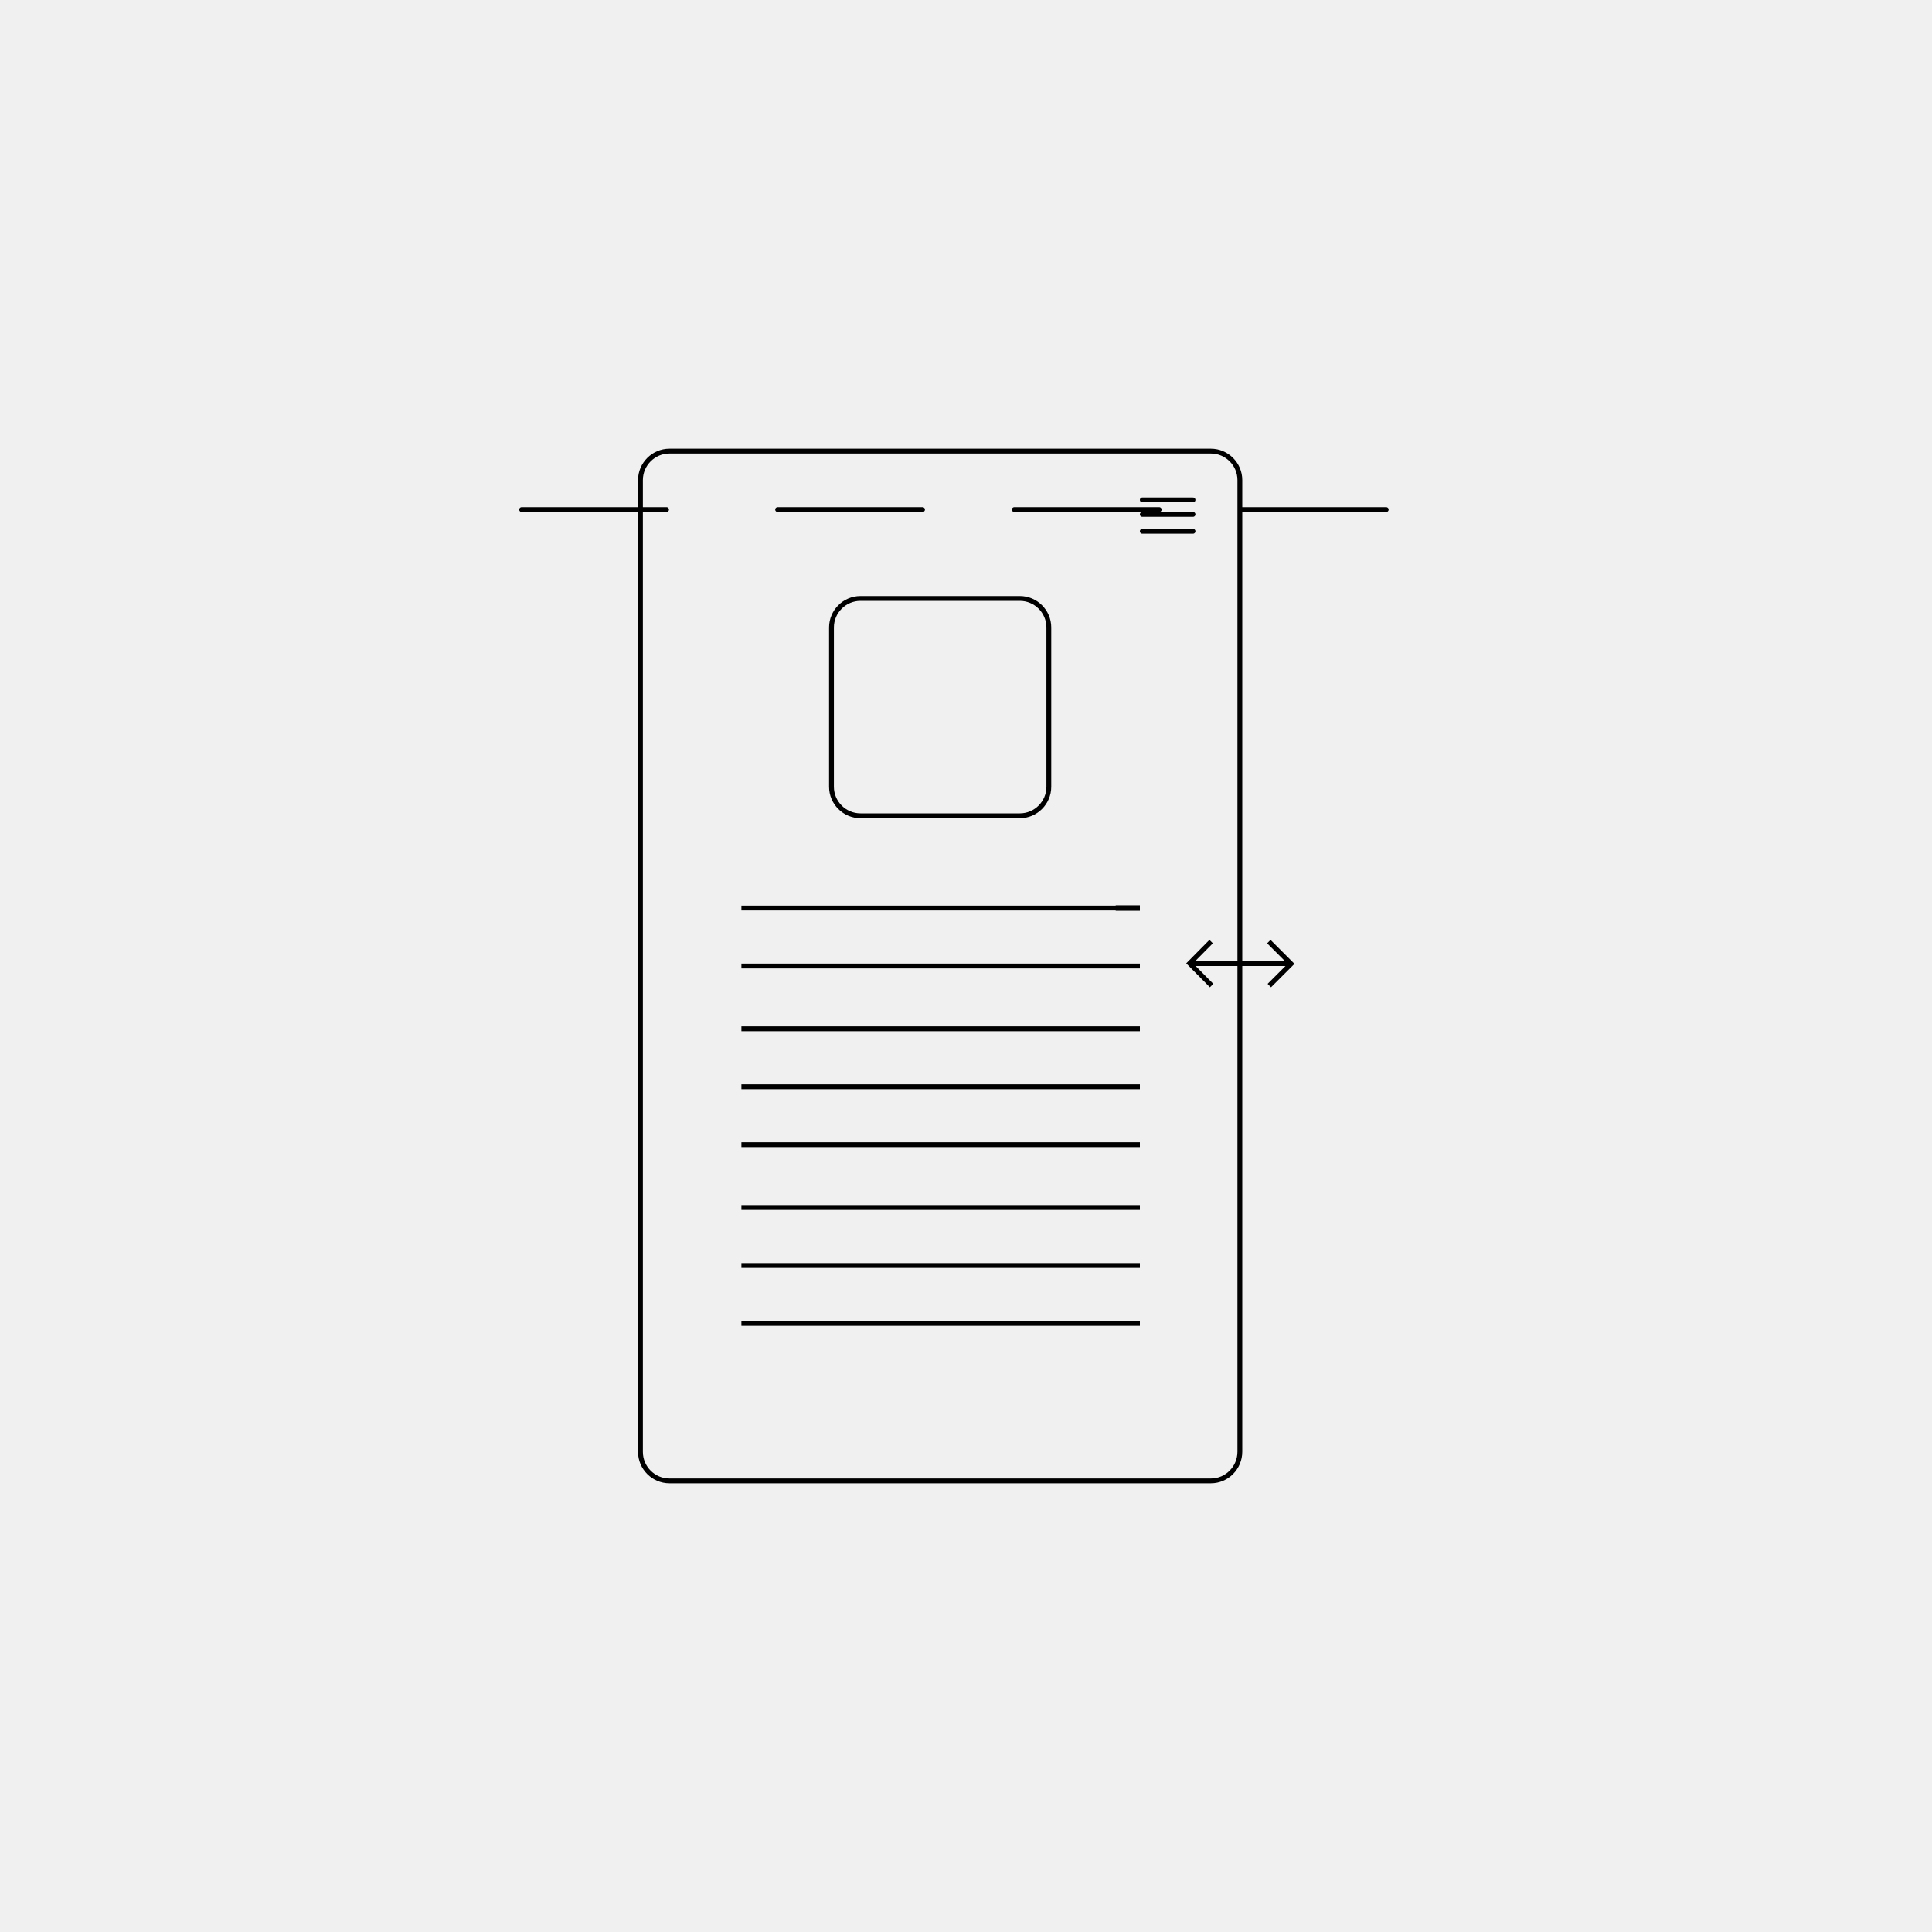
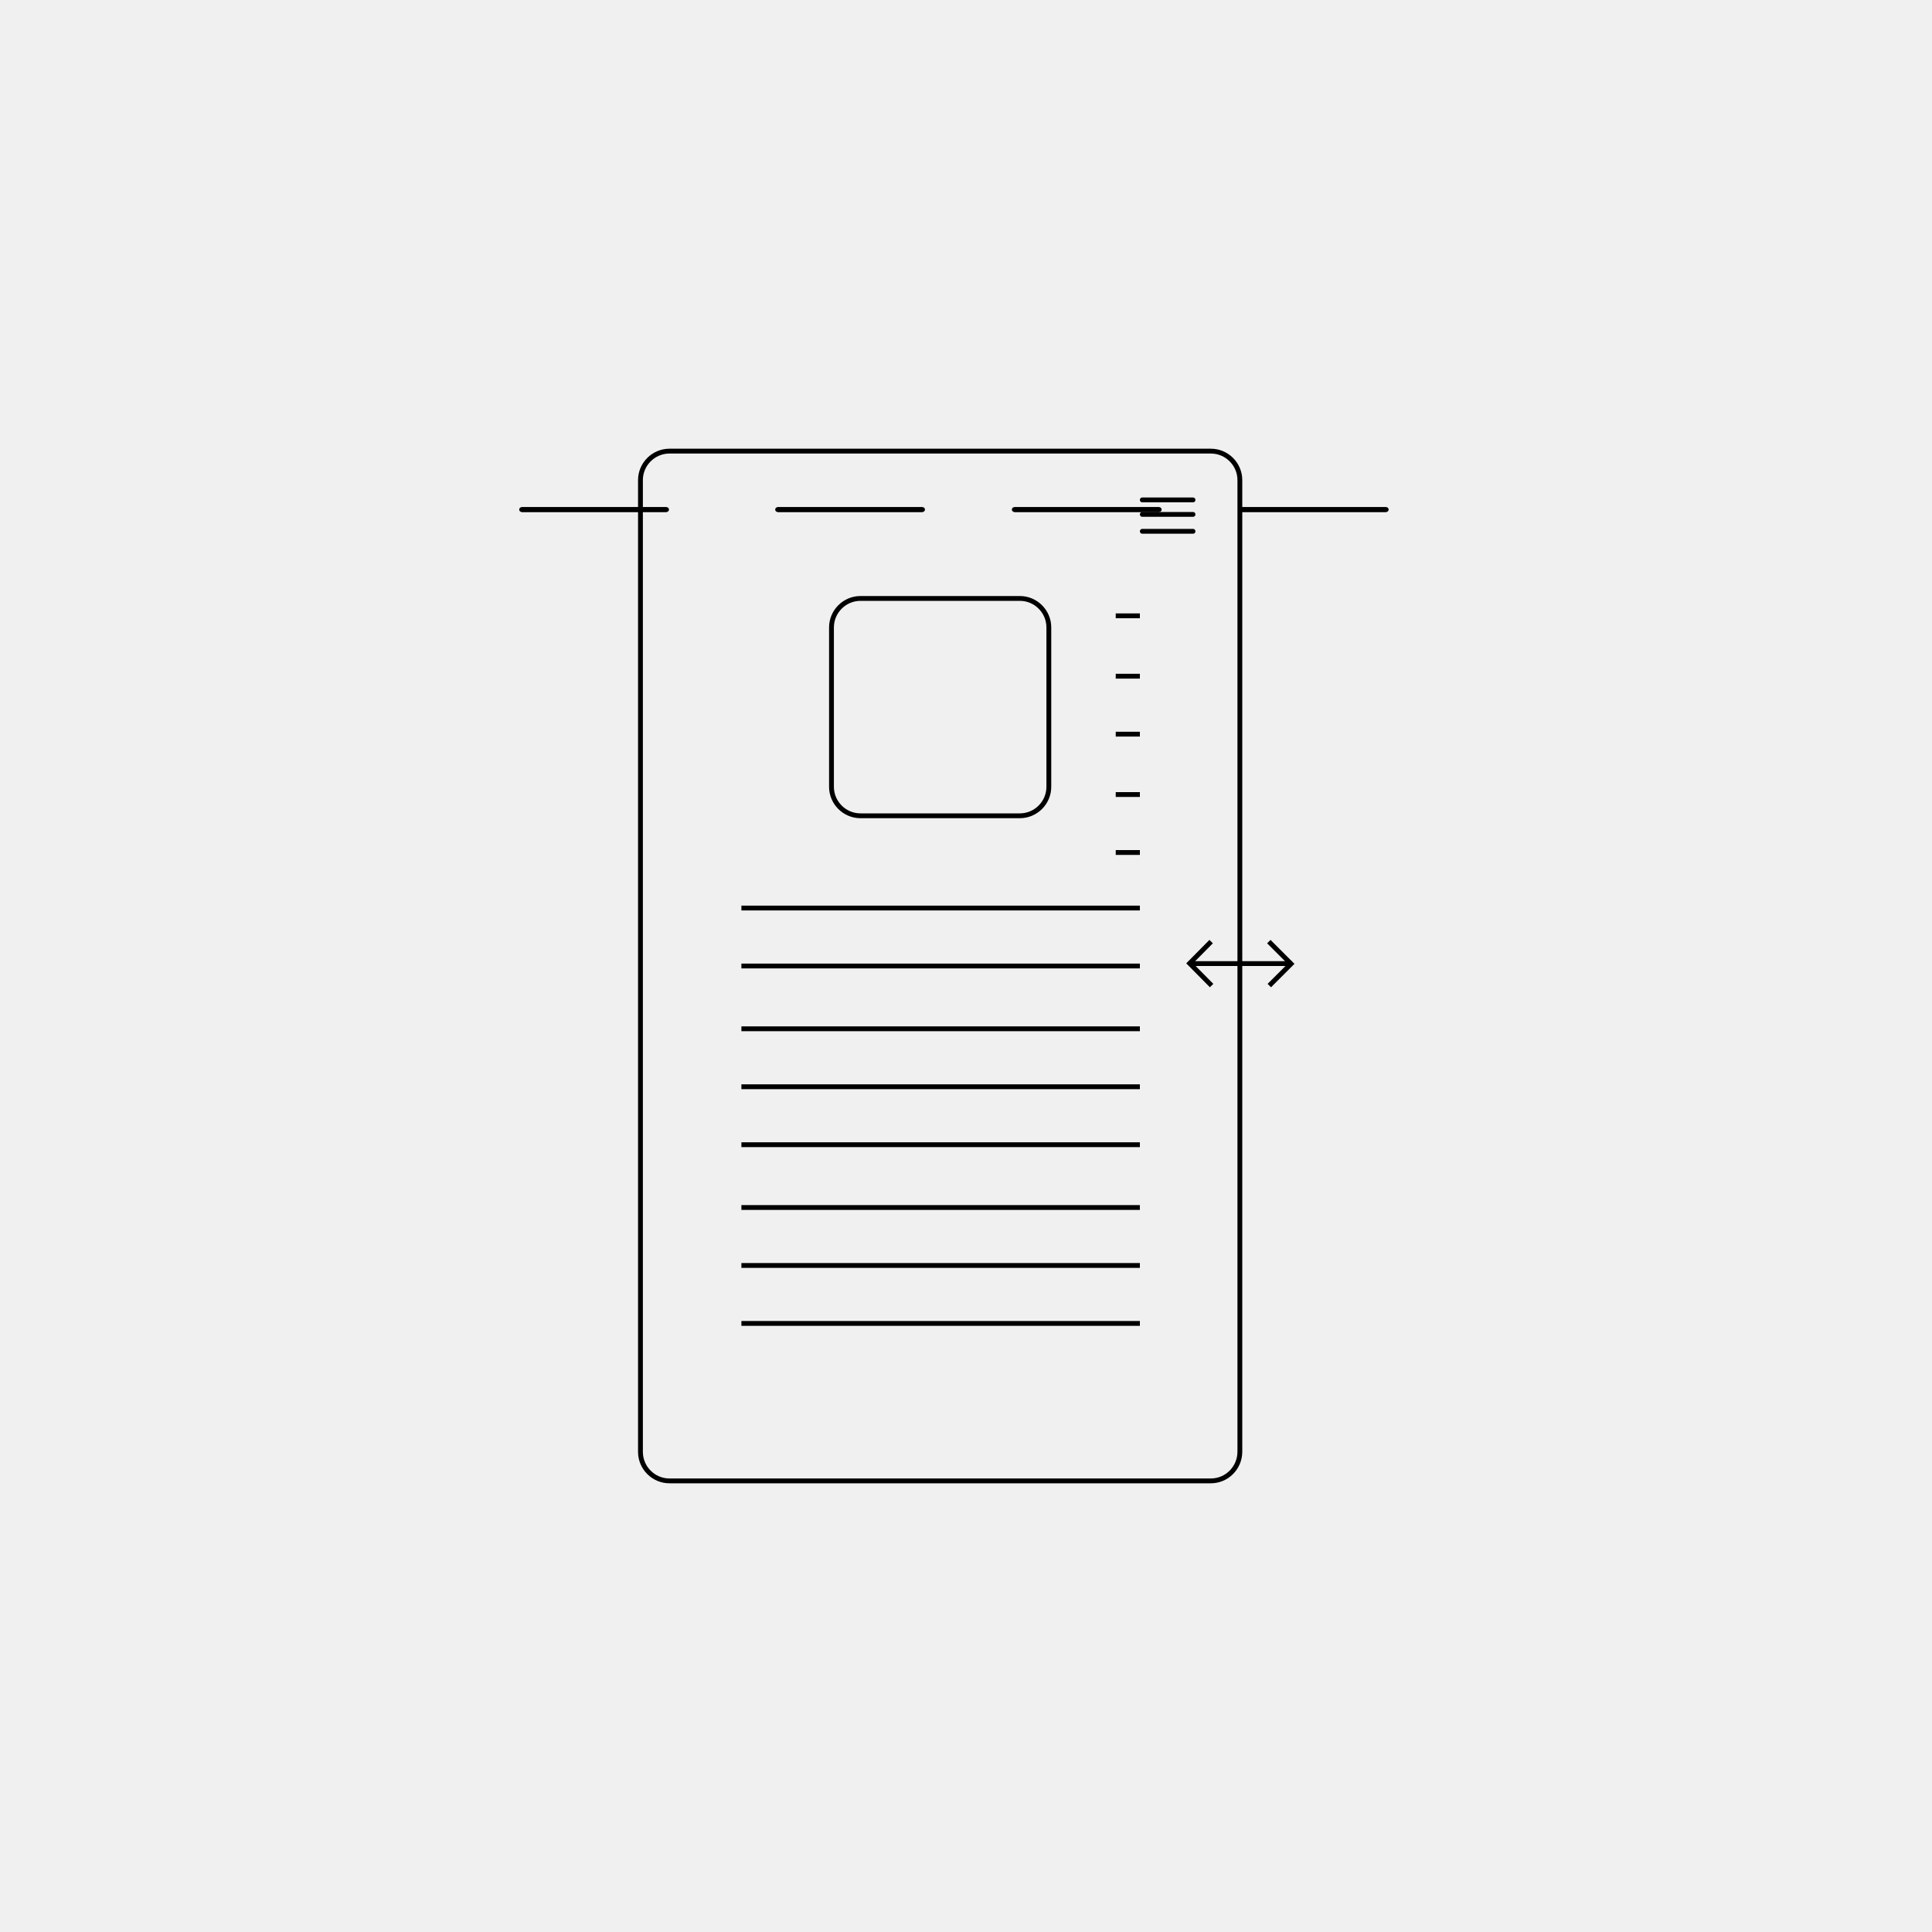
<svg xmlns="http://www.w3.org/2000/svg" version="1.1" id="Layer_1" x="0px" y="0px" viewBox="0 0 800 800" style="enable-background:new 0 0 800 800;" xml:space="preserve">
  <style type="text/css">
	.svg_hamburg{fill:none;}
- 	.Menu_x0020_Items{fill:none;}
	.svg_image{fill:none;stroke:#000000;stroke-width:2;stroke-miterlimit:10;}
+ 	.fade_x0020_menu{fill:none;stroke:#000000;stroke-width:2;stroke-miterlimit:10;}
	.st0{fill:none;stroke:#000000;stroke-width:2;stroke-miterlimit:10;}
	.st1{fill:#FFFFFF;stroke:#000000;stroke-width:2;stroke-linecap:round;stroke-miterlimit:10;}
	.st2{fill:#FFFFFF;stroke:#000000;stroke-width:2;stroke-miterlimit:10;}
	.st3{fill:none;stroke:#000000;stroke-width:2;stroke-linecap:round;stroke-miterlimit:10;}
</style>
  <g id="XMLID_134_">
    <path id="XMLID_2_" class="st0" d="M501.4,613.2H277.2c-6.6,0-12-5.4-12-12V198.8c0-6.6,5.4-12,12-12h224.2c6.6,0,12,5.4,12,12   v402.3C513.4,607.8,508,613.2,501.4,613.2z" />
    <g id="Hamburger">
      <line id="XMLID_4_" class="st1" x1="494" y1="207" x2="473" y2="207" />
      <line id="XMLID_5_" class="st1" x1="494" y1="213" x2="473" y2="213" />
      <line id="XMLID_6_" class="st1" x1="494" y1="220" x2="473" y2="220" />
    </g>
    <g id="Text">
      <line id="XMLID_33_" class="st2" x1="472" y1="376" x2="307" y2="376" />
-       <line id="XMLID_9_" class="st2" x1="472" y1="376" x2="462" y2="376" />
+       <line id="XMLID_9_" class="fade_x0020_menu" x1="472" y1="280" x2="462" y2="280" />
      <line id="XMLID_32_" class="st2" x1="472" y1="400" x2="307" y2="400" />
-       <line id="XMLID_17_" class="st2" x1="472" y1="376" x2="462" y2="376" />
+       <line id="XMLID_17_" class="fade_x0020_menu" x1="472" y1="304" x2="462" y2="304" />
      <line id="XMLID_31_" class="st2" x1="472" y1="426" x2="307" y2="426" />
-       <line id="XMLID_16_" class="st2" x1="472" y1="376" x2="462" y2="376" />
+       <line id="XMLID_16_" class="fade_x0020_menu" x1="472" y1="329" x2="462" y2="329" />
      <line id="XMLID_30_" class="st2" x1="472" y1="450" x2="307" y2="450" />
-       <line id="XMLID_15_" class="st2" x1="472" y1="376" x2="462" y2="376" />
+       <line id="XMLID_15_" class="fade_x0020_menu" x1="472" y1="255" x2="462" y2="255" />
      <line id="XMLID_29_" class="st2" x1="472" y1="474" x2="307" y2="474" />
-       <line id="XMLID_14_" class="st2" x1="472" y1="376" x2="462" y2="376" />
+       <line id="XMLID_14_" class="fade_x0020_menu" x1="472" y1="353" x2="462" y2="353" />
      <polyline id="XMLID_13_" class="st2" points="472,500 389,500 307,500   " />
      <polyline id="XMLID_24_" class="st2" points="472,524 389,524 307,524   " />
      <polyline id="XMLID_25_" class="st2" points="472,548 389,548 307,548   " />
    </g>
    <path id="XMLID_3_" class="svg_image" d="M422.3,337.8h-66c-6.6,0-12-5.4-12-12v-66c0-6.6,5.4-12,12-12h66c6.6,0,12,5.4,12,12v66   C434.3,332.4,428.9,337.8,422.3,337.8z" />
    <g id="XMLID_18_">
      <polyline id="XMLID_19_" class="st0" points="501.5,389.9 492.6,398.9 501.7,408.1   " />
      <polyline id="XMLID_20_" class="st0" points="525.6,408.1 534.6,399.1 525.4,389.9   " />
      <line id="XMLID_21_" class="st0" x1="493" y1="399" x2="535" y2="399" />
    </g>
  </g>
  <g id="Menu_3_">
-     <line id="XMLID_661_" class="st3" x1="276" y1="211" x2="216" y2="211" />
-     <line id="XMLID_660_" class="st3" x1="382" y1="211" x2="322" y2="211" />
-     <line id="XMLID_659_" class="st3" x1="480" y1="211" x2="420" y2="211" />
-     <line id="XMLID_658_" class="st3" x1="574" y1="211" x2="514" y2="211" />
+     <g id="XMLID_49_">
+       <line id="XMLID_53_" class="st3" x1="276" y1="211" x2="216" y2="211" />
+       <line id="XMLID_52_" class="st3" x1="382" y1="211" x2="322" y2="211" />
+       <line id="XMLID_51_" class="st3" x1="480" y1="211" x2="420" y2="211" />
+       <line id="XMLID_50_" class="st3" x1="574" y1="211" x2="514" y2="211" />
+     </g>
+     <g id="XMLID_44_">
+       <line id="XMLID_48_" class="fade_x0020_menu" x1="276" y1="211" x2="216" y2="211" />
+       <line id="XMLID_47_" class="fade_x0020_menu" x1="382" y1="211" x2="322" y2="211" />
+       <line id="XMLID_46_" class="fade_x0020_menu" x1="480" y1="211" x2="420" y2="211" />
+       <line id="XMLID_45_" class="fade_x0020_menu" x1="574" y1="211" x2="514" y2="211" />
+     </g>
  </g>
</svg>
